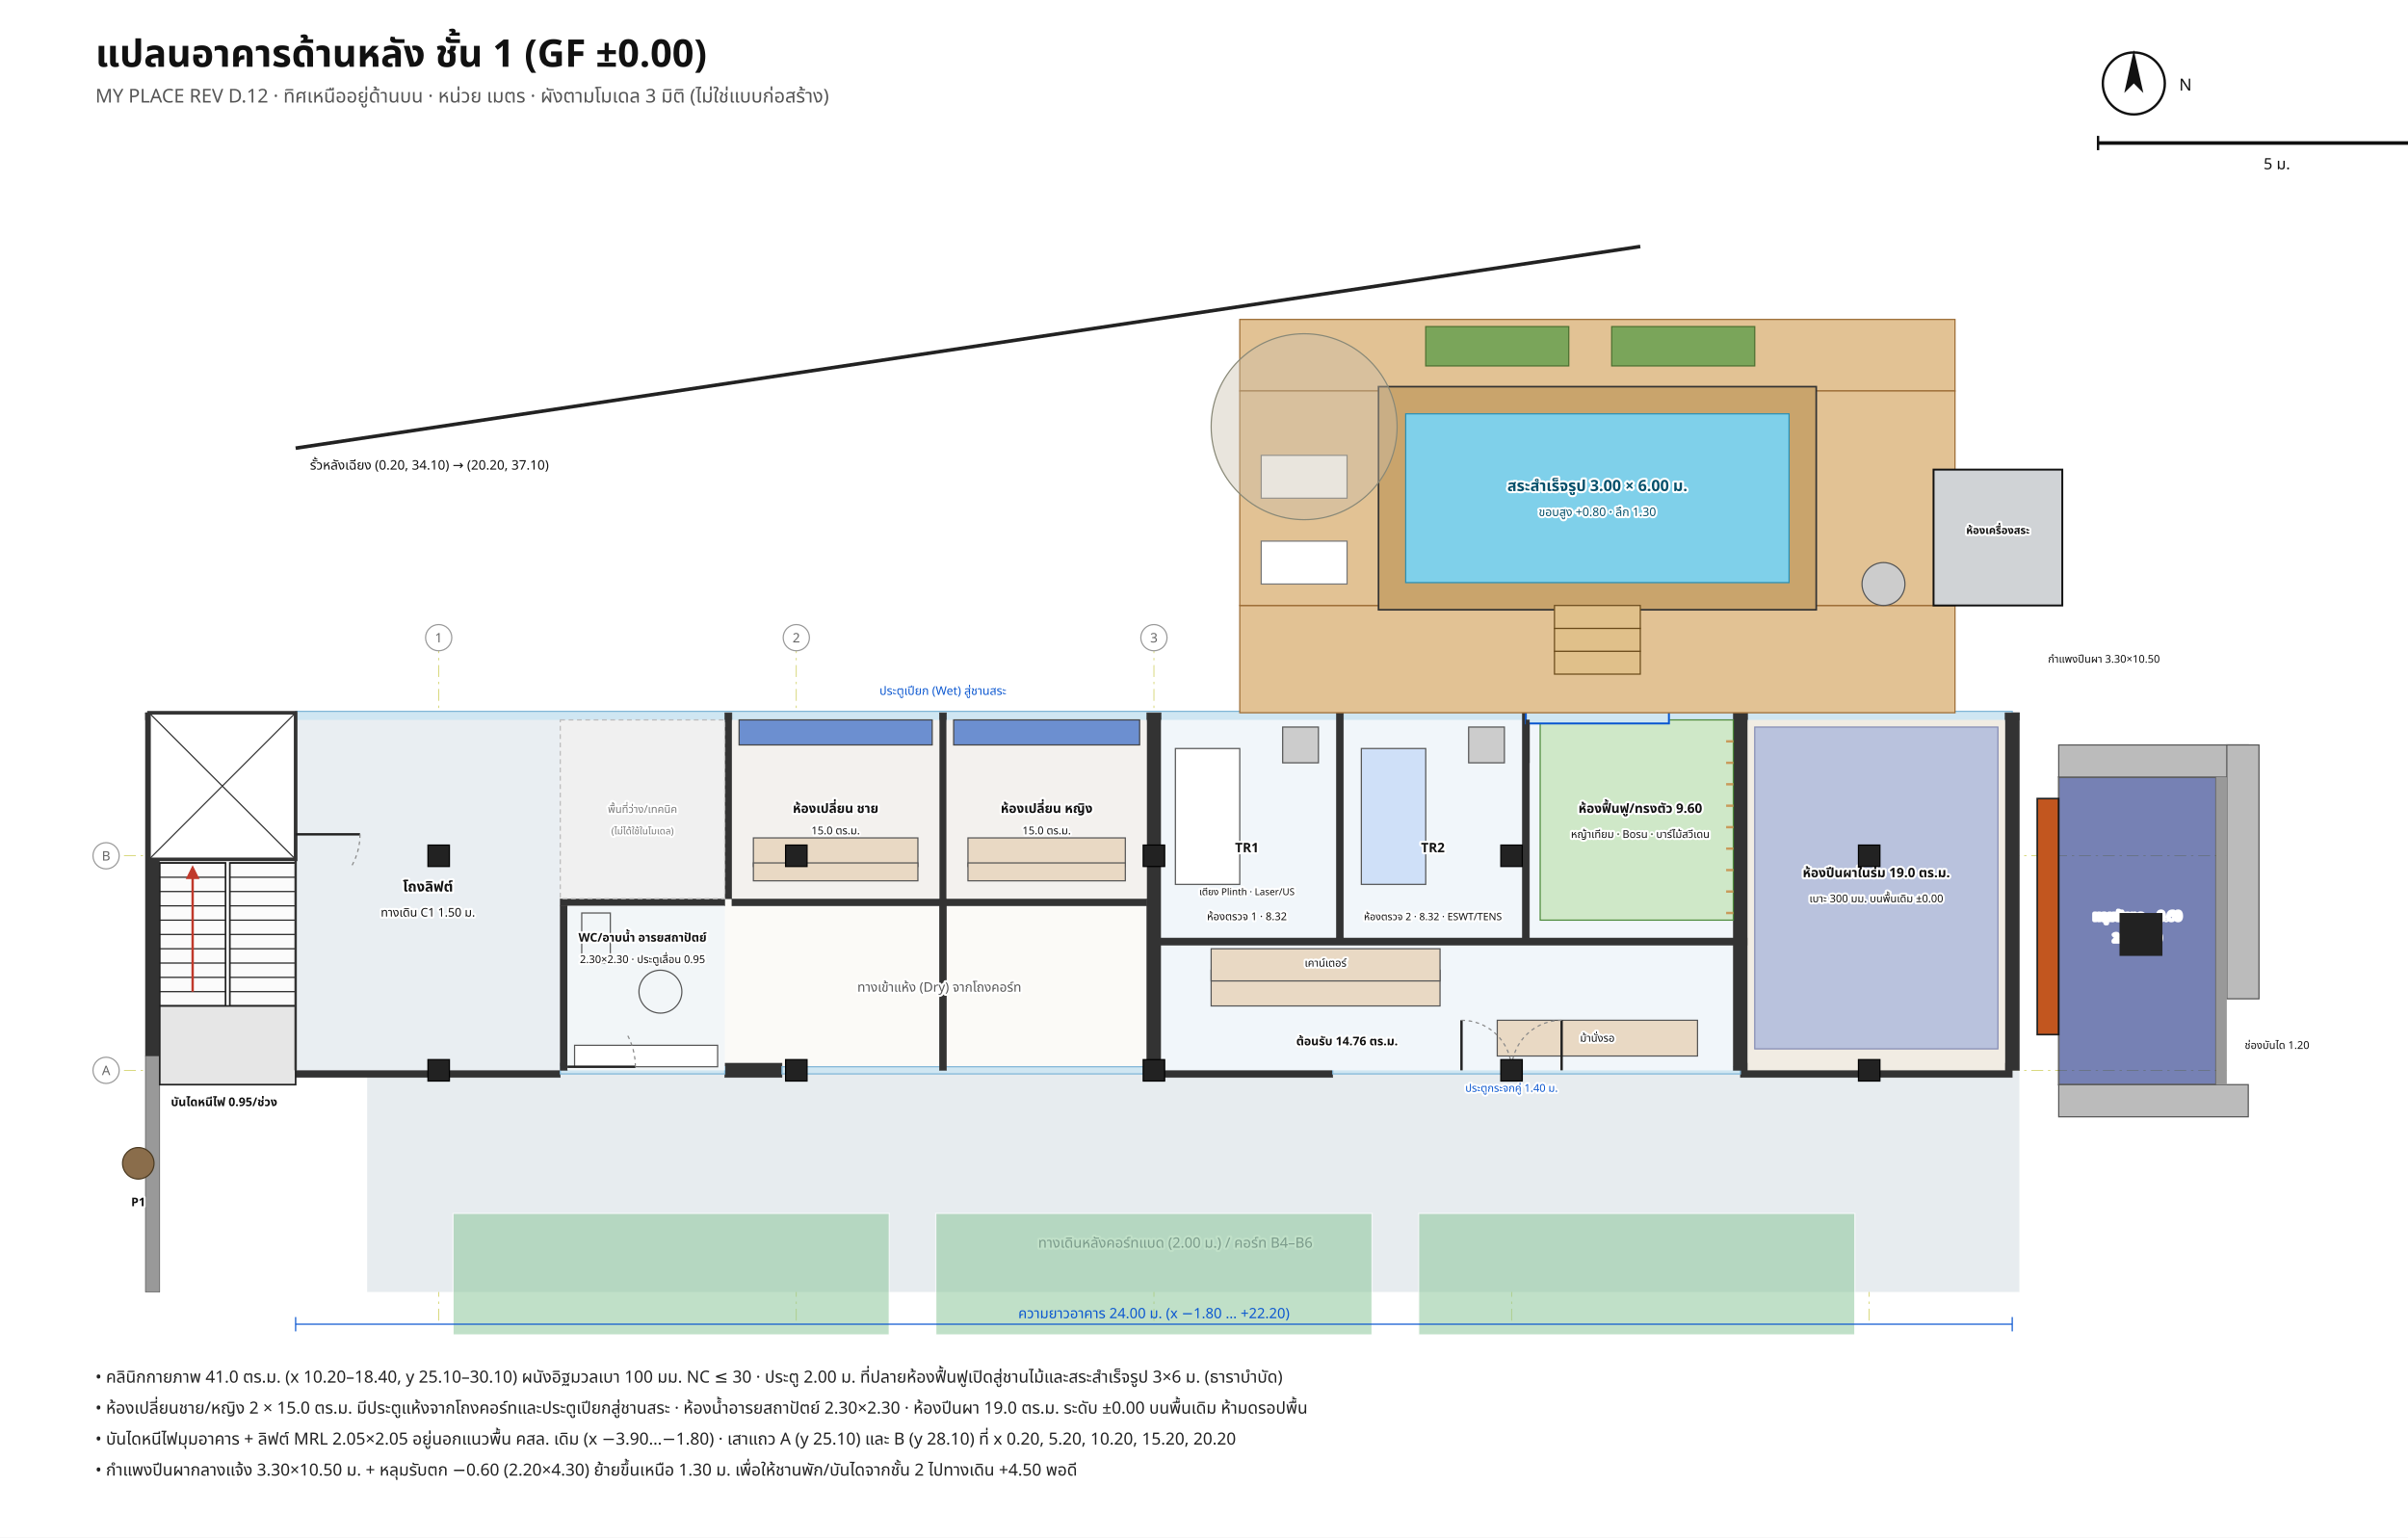
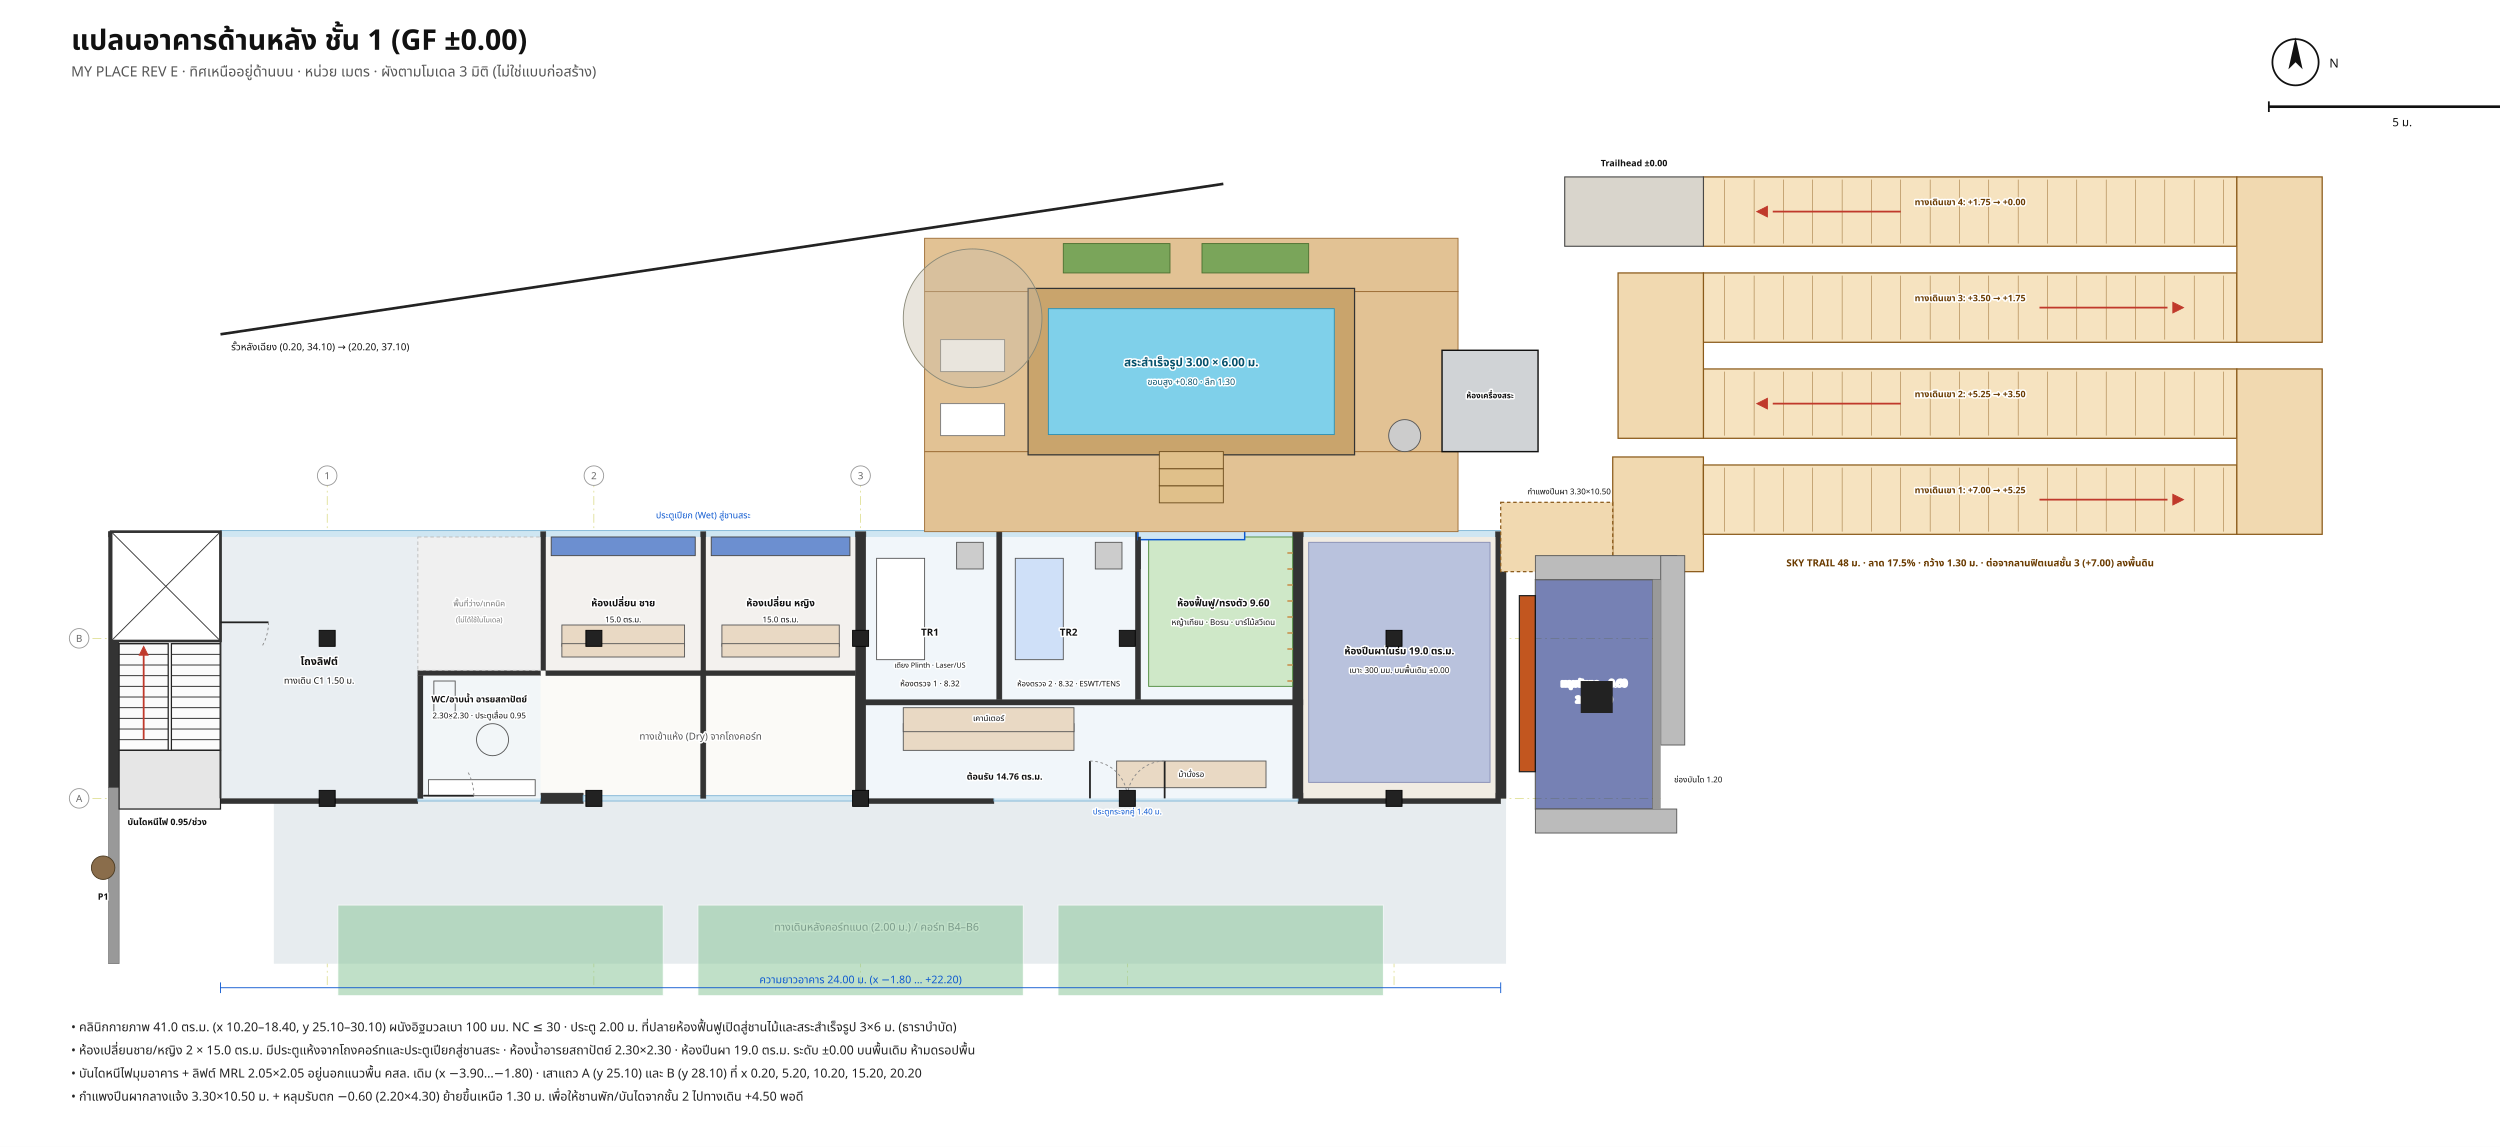
- <svg xmlns="http://www.w3.org/2000/svg" width="2020" height="1290" viewBox="0 0 2020 1290" font-family="Loma, 'Noto Sans Thai', sans-serif">
+ <svg xmlns="http://www.w3.org/2000/svg" width="2812" height="1290" viewBox="0 0 2812 1290" font-family="Loma, 'Noto Sans Thai', sans-serif">
  <rect width="100%" height="100%" fill="#fff" />
  <text x="80" y="56" font-size="32" font-weight="700" fill="#111">แปลนอาคารด้านหลัง ชั้น 1 (GF ±0.00)</text>
-   <text x="80" y="86" font-size="16" fill="#555">MY PLACE REV D.12 · ทิศเหนืออยู่ด้านบน · หน่วย เมตร · ผังตามโมเดล 3 มิติ (ไม่ใช่แบบก่อสร้าง)</text>
-   <g transform="translate(1760,30)">
+   <text x="80" y="86" font-size="16" fill="#555">MY PLACE REV E · ทิศเหนืออยู่ด้านบน · หน่วย เมตร · ผังตามโมเดล 3 มิติ (ไม่ใช่แบบก่อสร้าง)</text>
+   <g transform="translate(2552,30)">
    <circle cx="30" cy="40" r="26" fill="none" stroke="#111" stroke-width="2" />
    <path d="M30,12 L22,48 L30,40 L38,48 Z" fill="#111" />
    <text x="68" y="46" font-size="14" fill="#111">N</text>
  </g>
-   <g transform="translate(1760,120)">
+   <g transform="translate(2552,120)">
    <line x1="0" y1="0" x2="300" y2="0" stroke="#111" stroke-width="3" />
    <line x1="0" y1="-6" x2="0" y2="6" stroke="#111" stroke-width="2" />
    <line x1="300" y1="-6" x2="300" y2="6" stroke="#111" stroke-width="2" />
    <text x="150" y="22" font-size="13" text-anchor="middle" fill="#111">5 ม.</text>
  </g>
  <line x1="368.0" y1="1108.0" x2="368.0" y2="544.0" stroke="#cc5" stroke-width="0.6" stroke-dasharray="10 4 2 4" />
  <circle cx="368.0" cy="535.0" r="11" fill="#fff" stroke="#999" />
  <text x="368.0" y="539.0" font-size="11" text-anchor="middle" fill="#666">1</text>
  <line x1="668.0" y1="1108.0" x2="668.0" y2="544.0" stroke="#cc5" stroke-width="0.6" stroke-dasharray="10 4 2 4" />
  <circle cx="668.0" cy="535.0" r="11" fill="#fff" stroke="#999" />
  <text x="668.0" y="539.0" font-size="11" text-anchor="middle" fill="#666">2</text>
  <line x1="968.0" y1="1108.0" x2="968.0" y2="544.0" stroke="#cc5" stroke-width="0.6" stroke-dasharray="10 4 2 4" />
  <circle cx="968.0" cy="535.0" r="11" fill="#fff" stroke="#999" />
  <text x="968.0" y="539.0" font-size="11" text-anchor="middle" fill="#666">3</text>
  <line x1="1268.0" y1="1108.0" x2="1268.0" y2="544.0" stroke="#cc5" stroke-width="0.6" stroke-dasharray="10 4 2 4" />
  <circle cx="1268.0" cy="535.0" r="11" fill="#fff" stroke="#999" />
  <text x="1268.0" y="539.0" font-size="11" text-anchor="middle" fill="#666">4</text>
  <line x1="1568.0" y1="1108.0" x2="1568.0" y2="544.0" stroke="#cc5" stroke-width="0.6" stroke-dasharray="10 4 2 4" />
  <circle cx="1568.0" cy="535.0" r="11" fill="#fff" stroke="#999" />
  <text x="1568.0" y="539.0" font-size="11" text-anchor="middle" fill="#666">5</text>
  <line x1="104.0" y1="898.0" x2="1868.0" y2="898.0" stroke="#cc5" stroke-width="0.6" stroke-dasharray="10 4 2 4" />
  <circle cx="89.0" cy="898.0" r="11" fill="#fff" stroke="#999" />
  <text x="89.0" y="902.0" font-size="11" text-anchor="middle" fill="#666">A</text>
  <line x1="104.0" y1="718.0" x2="1868.0" y2="718.0" stroke="#cc5" stroke-width="0.6" stroke-dasharray="10 4 2 4" />
  <circle cx="89.0" cy="718.0" r="11" fill="#fff" stroke="#999" />
  <text x="89.0" y="722.0" font-size="11" text-anchor="middle" fill="#666">B</text>
  <rect x="308.0" y="898.0" width="1386.0" height="186.0" fill="#e7ecef" stroke="none" stroke-width="1" />
  <text paint-order="stroke" stroke="#fff" stroke-width="3.5" stroke-linejoin="round" x="986.0" y="1046.8" font-size="12" fill="#667" text-anchor="middle">ทางเดินหลังคอร์ทแบด (2.00 ม.) / คอร์ท B4–B6</text>
  <rect x="380.0" y="1018.0" width="366.0" height="102.0" fill="#8cc79b" stroke="#fff" stroke-width="1" opacity="0.55" />
  <rect x="785.0" y="1018.0" width="366.0" height="102.0" fill="#8cc79b" stroke="#fff" stroke-width="1" opacity="0.55" />
  <rect x="1190.0" y="1018.0" width="366.0" height="102.0" fill="#8cc79b" stroke="#fff" stroke-width="1" opacity="0.55" />
  <rect x="248.0" y="598.0" width="1440.0" height="300.0" fill="#fbfaf7" stroke="none" stroke-width="1" />
  <rect x="248.0" y="598.0" width="1446.0" height="6.0" fill="#bcd" stroke="#333" stroke-width="0.4" />
  <rect x="248.0" y="596.8" width="1440.0" height="8.4" fill="#cfe6f2" stroke="#7fb5d6" stroke-width="1" />
  <rect x="1682.0" y="598.0" width="12.0" height="300.0" fill="#333" stroke="#333" stroke-width="0.4" />
  <rect x="248.0" y="892.0" width="222.0" height="12.0" fill="#333" stroke="#333" stroke-width="0.4" />
  <rect x="608.0" y="892.0" width="48.0" height="12.0" fill="#333" stroke="#333" stroke-width="0.4" />
  <rect x="968.0" y="892.0" width="150.0" height="12.0" fill="#333" stroke="#333" stroke-width="0.4" />
  <rect x="1460.0" y="892.0" width="228.0" height="12.0" fill="#333" stroke="#333" stroke-width="0.4" />
  <rect x="656.0" y="895.0" width="312.0" height="6.0" fill="#cfe6f2" stroke="#7fb5d6" stroke-width="1" />
  <rect x="470.0" y="895.0" width="138.0" height="6.0" fill="#cfe6f2" stroke="#7fb5d6" stroke-width="1" />
  <rect x="1118.0" y="895.0" width="342.0" height="6.0" fill="#cfe6f2" stroke="#7fb5d6" stroke-width="1" />
  <rect x="248.0" y="604.0" width="222.0" height="294.0" fill="#e9eef2" stroke="none" stroke-width="1" />
  <text paint-order="stroke" stroke="#fff" stroke-width="3.5" stroke-linejoin="round" x="359.0" y="748.0" font-size="12" fill="#111" text-anchor="middle" font-weight="700">โถงลิฟต์</text>
  <text paint-order="stroke" stroke="#fff" stroke-width="3.5" stroke-linejoin="round" x="359.0" y="769.0" font-size="10" fill="#111" text-anchor="middle">ทางเดิน C1 1.50 ม.</text>
  <rect x="122.0" y="598.0" width="12.0" height="288.0" fill="#333" stroke="#333" stroke-width="0.4" />
  <rect x="122.0" y="598.0" width="126.0" height="6.0" fill="#333" stroke="#333" stroke-width="0.4" />
  <rect x="122.0" y="886.0" width="12.0" height="198.0" fill="#999" stroke="#333" stroke-width="0.4" />
  <rect x="134.0" y="604.0" width="114.0" height="306.0" fill="#fbfbfb" stroke="none" stroke-width="1" />
  <line x1="134.0" y1="844.0" x2="189.2" y2="844.0" stroke="#222" stroke-width="1" />
  <line x1="134.0" y1="832.0" x2="189.2" y2="832.0" stroke="#222" stroke-width="1" />
  <line x1="134.0" y1="820.0" x2="189.2" y2="820.0" stroke="#222" stroke-width="1" />
  <line x1="134.0" y1="808.0" x2="189.2" y2="808.0" stroke="#222" stroke-width="1" />
  <line x1="134.0" y1="796.0" x2="189.2" y2="796.0" stroke="#222" stroke-width="1" />
  <line x1="134.0" y1="784.0" x2="189.2" y2="784.0" stroke="#222" stroke-width="1" />
  <line x1="134.0" y1="772.0" x2="189.2" y2="772.0" stroke="#222" stroke-width="1" />
  <line x1="134.0" y1="760.0" x2="189.2" y2="760.0" stroke="#222" stroke-width="1" />
  <line x1="134.0" y1="748.0" x2="189.2" y2="748.0" stroke="#222" stroke-width="1" />
  <line x1="134.0" y1="736.0" x2="189.2" y2="736.0" stroke="#222" stroke-width="1" />
  <line x1="134.0" y1="724.0" x2="189.2" y2="724.0" stroke="#222" stroke-width="1" />
  <rect x="134.0" y="724.0" width="55.2" height="120.0" fill="none" stroke="#222" stroke-width="1.4" />
  <line x1="192.8" y1="724.0" x2="248.0" y2="724.0" stroke="#222" stroke-width="1" />
  <line x1="192.8" y1="736.0" x2="248.0" y2="736.0" stroke="#222" stroke-width="1" />
  <line x1="192.8" y1="748.0" x2="248.0" y2="748.0" stroke="#222" stroke-width="1" />
  <line x1="192.8" y1="760.0" x2="248.0" y2="760.0" stroke="#222" stroke-width="1" />
  <line x1="192.8" y1="772.0" x2="248.0" y2="772.0" stroke="#222" stroke-width="1" />
  <line x1="192.8" y1="784.0" x2="248.0" y2="784.0" stroke="#222" stroke-width="1" />
  <line x1="192.8" y1="796.0" x2="248.0" y2="796.0" stroke="#222" stroke-width="1" />
  <line x1="192.8" y1="808.0" x2="248.0" y2="808.0" stroke="#222" stroke-width="1" />
  <line x1="192.8" y1="820.0" x2="248.0" y2="820.0" stroke="#222" stroke-width="1" />
  <line x1="192.8" y1="832.0" x2="248.0" y2="832.0" stroke="#222" stroke-width="1" />
  <line x1="192.8" y1="844.0" x2="248.0" y2="844.0" stroke="#222" stroke-width="1" />
  <rect x="192.8" y="724.0" width="55.2" height="120.0" fill="none" stroke="#222" stroke-width="1.4" />
  <rect x="134.0" y="844.0" width="114.0" height="66.0" fill="#e6e6e6" stroke="#222" stroke-width="1.4" />
  <line x1="161.6" y1="832.0" x2="161.6" y2="736.0" stroke="#c0392b" stroke-width="2" />
  <path d="M161.6,727.0 l-5,10 h10 z" fill="#c0392b" stroke="#c0392b" stroke-width="1" />
  <text paint-order="stroke" stroke="#fff" stroke-width="3.5" stroke-linejoin="round" x="188.0" y="928.0" font-size="10" fill="#111" text-anchor="middle" font-weight="700">บันไดหนีไฟ 0.95/ช่วง</text>
  <rect x="125.0" y="598.0" width="123.0" height="123.0" fill="#fff" stroke="#333" stroke-width="3" />
  <line x1="125.0" y1="721.0" x2="248.0" y2="598.0" stroke="#333" stroke-width="1" />
  <line x1="125.0" y1="598.0" x2="248.0" y2="721.0" stroke="#333" stroke-width="1" />
  <line x1="248.0" y1="898.0" x2="248.0" y2="598.0" stroke="#333" stroke-width="2" />
  <line x1="248.0" y1="700.0" x2="302.0" y2="700.0" stroke="#222" stroke-width="2" />
  <path d="M302.0,700.0 A54.0,54.0 0 0 1 295.4,725.9" fill="none" stroke="#888" stroke-width="1" stroke-dasharray="3 3" />
  <rect x="470.0" y="760.0" width="6.0" height="138.0" fill="#333" stroke="#333" stroke-width="0.4" />
  <rect x="470.0" y="754.0" width="138.0" height="6.0" fill="#333" stroke="#333" stroke-width="0.4" />
  <rect x="476.0" y="760.0" width="132.0" height="138.0" fill="#f2f6f8" stroke="none" stroke-width="1" />
  <circle cx="554.0" cy="832.0" r="18.0" fill="none" stroke="#555" stroke-width="1" />
  <rect x="488.0" y="766.0" width="24.0" height="42.0" fill="none" stroke="#555" stroke-width="1" />
  <rect x="482.0" y="877.0" width="120.0" height="18.0" fill="#fff" stroke="#555" stroke-width="1" />
  <text paint-order="stroke" stroke="#fff" stroke-width="3.5" stroke-linejoin="round" x="539.0" y="790.0" font-size="10" fill="#111" text-anchor="middle" font-weight="700">WC/อาบน้ำ อารยสถาปัตย์</text>
  <text paint-order="stroke" stroke="#fff" stroke-width="3.5" stroke-linejoin="round" x="539.0" y="808.0" font-size="9" fill="#111" text-anchor="middle">2.30×2.30 · ประตูเลื่อน 0.95</text>
  <line x1="476.0" y1="895.0" x2="533.0" y2="895.0" stroke="#222" stroke-width="2" />
  <path d="M533.0,895.0 A57.0,57.0 0 0 0 526.0,867.7" fill="none" stroke="#888" stroke-width="1" stroke-dasharray="3 3" />
  <rect x="608.0" y="598.0" width="6.0" height="156.0" fill="#333" stroke="#333" stroke-width="0.4" />
  <rect x="788.0" y="598.0" width="6.0" height="300.0" fill="#333" stroke="#333" stroke-width="0.4" />
  <rect x="962.0" y="598.0" width="12.0" height="300.0" fill="#333" stroke="#333" stroke-width="0.4" />
  <rect x="614.0" y="754.0" width="348.0" height="6.0" fill="#333" stroke="#333" stroke-width="0.4" />
  <rect x="614.0" y="604.0" width="174.0" height="150.0" fill="#f3f1ee" stroke="none" stroke-width="1" />
  <text paint-order="stroke" stroke="#fff" stroke-width="3.5" stroke-linejoin="round" x="701.0" y="682.0" font-size="11" fill="#111" text-anchor="middle" font-weight="700">ห้องเปลี่ยน ชาย</text>
  <text paint-order="stroke" stroke="#fff" stroke-width="3.5" stroke-linejoin="round" x="701.0" y="700.0" font-size="9" fill="#111" text-anchor="middle">15.0 ตร.ม.</text>
  <rect x="620.0" y="604.0" width="162.0" height="21.0" fill="#6c8fd0" stroke="#444" stroke-width="1" />
  <rect x="632.0" y="703.0" width="138.0" height="24.0" fill="#e9d9c4" stroke="#555" stroke-width="1" />
  <rect x="632.0" y="724.0" width="138.0" height="15.0" fill="#e9d9c4" stroke="#555" stroke-width="1" />
  <rect x="794.0" y="604.0" width="168.0" height="150.0" fill="#f3f1ee" stroke="none" stroke-width="1" />
  <text paint-order="stroke" stroke="#fff" stroke-width="3.5" stroke-linejoin="round" x="878.0" y="682.0" font-size="11" fill="#111" text-anchor="middle" font-weight="700">ห้องเปลี่ยน หญิง</text>
  <text paint-order="stroke" stroke="#fff" stroke-width="3.5" stroke-linejoin="round" x="878.0" y="700.0" font-size="9" fill="#111" text-anchor="middle">15.0 ตร.ม.</text>
  <rect x="800.0" y="604.0" width="156.0" height="21.0" fill="#6c8fd0" stroke="#444" stroke-width="1" />
  <rect x="812.0" y="703.0" width="132.0" height="24.0" fill="#e9d9c4" stroke="#555" stroke-width="1" />
  <rect x="812.0" y="724.0" width="132.0" height="15.0" fill="#e9d9c4" stroke="#555" stroke-width="1" />
  <text paint-order="stroke" stroke="#fff" stroke-width="3.5" stroke-linejoin="round" x="788.0" y="832.0" font-size="11" fill="#555" text-anchor="middle">ทางเข้าแห้ง (Dry) จากโถงคอร์ท</text>
  <text paint-order="stroke" stroke="#fff" stroke-width="3.5" stroke-linejoin="round" x="788.0" y="652.0" font-size="9" fill="#111" text-anchor="middle" />
  <text paint-order="stroke" stroke="#fff" stroke-width="3.5" stroke-linejoin="round" x="791.0" y="583.0" font-size="10" fill="#0b57d0" text-anchor="middle">ประตูเปียก (Wet) สู่ชานสระ</text>
  <rect x="974.0" y="604.0" width="480.0" height="294.0" fill="#f1f6fa" stroke="none" stroke-width="1" />
  <rect x="968.0" y="787.0" width="498.0" height="6.0" fill="#333" stroke="#333" stroke-width="0.4" />
  <rect x="1121.0" y="598.0" width="6.0" height="189.0" fill="#333" stroke="#333" stroke-width="0.4" />
  <rect x="1277.0" y="598.0" width="6.0" height="189.0" fill="#333" stroke="#333" stroke-width="0.4" />
  <rect x="1454.0" y="598.0" width="12.0" height="300.0" fill="#333" stroke="#333" stroke-width="0.4" />
  <text paint-order="stroke" stroke="#fff" stroke-width="3.5" stroke-linejoin="round" x="1130.0" y="877.0" font-size="10" fill="#111" text-anchor="middle" font-weight="700">ต้อนรับ 14.76 ตร.ม.</text>
  <rect x="1016.0" y="814.0" width="192.0" height="30.0" fill="#e9d9c4" stroke="#555" stroke-width="1" />
  <rect x="1016.0" y="796.0" width="192.0" height="27.0" fill="#e9d9c4" stroke="#555" stroke-width="1" />
  <text paint-order="stroke" stroke="#fff" stroke-width="3.5" stroke-linejoin="round" x="1112.0" y="811.0" font-size="9" fill="#111" text-anchor="middle">เคาน์เตอร์</text>
  <rect x="1256.0" y="856.0" width="168.0" height="30.0" fill="#e9d9c4" stroke="#555" stroke-width="1" />
  <text paint-order="stroke" stroke="#fff" stroke-width="3.5" stroke-linejoin="round" x="1340.0" y="874.0" font-size="9" fill="#111" text-anchor="middle">ม้านั่งรอ</text>
  <line x1="1226.0" y1="898.0" x2="1226.0" y2="856.0" stroke="#222" stroke-width="2" />
  <path d="M1226.0,856.0 A42.0,42.0 0 0 1 1267.5,891.4" fill="none" stroke="#888" stroke-width="1" stroke-dasharray="3 3" />
  <line x1="1310.0" y1="898.0" x2="1310.0" y2="856.0" stroke="#222" stroke-width="2" />
  <path d="M1310.0,856.0 A42.0,42.0 0 0 0 1268.5,891.4" fill="none" stroke="#888" stroke-width="1" stroke-dasharray="3 3" />
  <text paint-order="stroke" stroke="#fff" stroke-width="3.5" stroke-linejoin="round" x="1268.0" y="916.0" font-size="9" fill="#0b57d0" text-anchor="middle">ประตูกระจกคู่ 1.40 ม.</text>
  <rect x="986.0" y="628.0" width="54.0" height="114.0" fill="#fff" stroke="#555" stroke-width="1" />
  <rect x="1076.0" y="610.0" width="30.0" height="30.0" fill="#ccc" stroke="#555" stroke-width="1" />
  <text paint-order="stroke" stroke="#fff" stroke-width="3.5" stroke-linejoin="round" x="1046.0" y="715.0" font-size="11" fill="#111" text-anchor="middle" font-weight="700">TR1</text>
  <text paint-order="stroke" stroke="#fff" stroke-width="3.5" stroke-linejoin="round" x="1046.0" y="751.0" font-size="8" fill="#111" text-anchor="middle">เตียง Plinth · Laser/US</text>
  <text paint-order="stroke" stroke="#fff" stroke-width="3.5" stroke-linejoin="round" x="1046.0" y="587.2" font-size="9" fill="#111" text-anchor="middle" />
  <rect x="1142.0" y="628.0" width="54.0" height="114.0" fill="#cfe0f8" stroke="#555" stroke-width="1" />
  <rect x="1232.0" y="610.0" width="30.0" height="30.0" fill="#ccc" stroke="#555" stroke-width="1" />
  <text paint-order="stroke" stroke="#fff" stroke-width="3.5" stroke-linejoin="round" x="1202.0" y="715.0" font-size="11" fill="#111" text-anchor="middle" font-weight="700">TR2</text>
  <text paint-order="stroke" stroke="#fff" stroke-width="3.5" stroke-linejoin="round" x="1046.0" y="772.0" font-size="9" fill="#111" text-anchor="middle">ห้องตรวจ 1 · 8.32</text>
  <text paint-order="stroke" stroke="#fff" stroke-width="3.5" stroke-linejoin="round" x="1202.0" y="772.0" font-size="8.5" fill="#111" text-anchor="middle">ห้องตรวจ 2 · 8.32 · ESWT/TENS</text>
  <rect x="1292.0" y="604.0" width="162.0" height="168.0" fill="#cfe8c8" stroke="#4c8a3a" stroke-width="1" />
  <line x1="1448.0" y1="766.0" x2="1454.0" y2="766.0" stroke="#c99a5b" stroke-width="2" />
  <line x1="1448.0" y1="748.0" x2="1454.0" y2="748.0" stroke="#c99a5b" stroke-width="2" />
  <line x1="1448.0" y1="730.0" x2="1454.0" y2="730.0" stroke="#c99a5b" stroke-width="2" />
  <line x1="1448.0" y1="712.0" x2="1454.0" y2="712.0" stroke="#c99a5b" stroke-width="2" />
  <line x1="1448.0" y1="694.0" x2="1454.0" y2="694.0" stroke="#c99a5b" stroke-width="2" />
  <line x1="1448.0" y1="676.0" x2="1454.0" y2="676.0" stroke="#c99a5b" stroke-width="2" />
  <line x1="1448.0" y1="658.0" x2="1454.0" y2="658.0" stroke="#c99a5b" stroke-width="2" />
  <line x1="1448.0" y1="640.0" x2="1454.0" y2="640.0" stroke="#c99a5b" stroke-width="2" />
  <line x1="1448.0" y1="622.0" x2="1454.0" y2="622.0" stroke="#c99a5b" stroke-width="2" />
  <text paint-order="stroke" stroke="#fff" stroke-width="3.5" stroke-linejoin="round" x="1376.0" y="682.0" font-size="11" fill="#111" text-anchor="middle" font-weight="700">ห้องฟื้นฟู/ทรงตัว 9.60</text>
  <text paint-order="stroke" stroke="#fff" stroke-width="3.5" stroke-linejoin="round" x="1376.0" y="703.0" font-size="9" fill="#111" text-anchor="middle">หญ้าเทียม · Bosu · บาร์ไม้สวีเดน</text>
  <rect x="1280.0" y="589.0" width="120.0" height="18.0" fill="#cfe6f2" stroke="#7fb5d6" stroke-width="1" />
  <rect x="1280.0" y="589.0" width="120.0" height="18.0" fill="none" stroke="#0b57d0" stroke-width="1.6" />
  <text paint-order="stroke" stroke="#fff" stroke-width="3.5" stroke-linejoin="round" x="1340.0" y="626.8" font-size="9" fill="#111" text-anchor="middle" />
  <rect x="1280.0" y="604.0" width="3.0" height="36.0" fill="#333" stroke="#333" stroke-width="0.4" />
  <text paint-order="stroke" stroke="#fff" stroke-width="3.5" stroke-linejoin="round" x="1340.0" y="577.0" font-size="10" fill="#0b57d0" text-anchor="middle" font-weight="700">ประตูกระจกเลื่อน 2.00 ม. → สระ</text>
  <rect x="1466.0" y="604.0" width="216.0" height="294.0" fill="#f1ece3" stroke="none" stroke-width="1" />
  <rect x="1472.0" y="610.0" width="204.0" height="270.0" fill="#8aa0d8" stroke="#2c3e8c" stroke-width="1" opacity="0.55" />
  <text paint-order="stroke" stroke="#fff" stroke-width="3.5" stroke-linejoin="round" x="1574.0" y="736.0" font-size="11" fill="#111" text-anchor="middle" font-weight="700">ห้องปีนผาในร่ม 19.0 ตร.ม.</text>
  <text paint-order="stroke" stroke="#fff" stroke-width="3.5" stroke-linejoin="round" x="1574.0" y="757.0" font-size="9" fill="#111" text-anchor="middle">เบาะ 300 มม. บนพื้นเดิม ±0.00</text>
  <rect x="359.0" y="889.0" width="18.0" height="18.0" fill="#222" stroke="#000" stroke-width="1" />
  <rect x="659.0" y="889.0" width="18.0" height="18.0" fill="#222" stroke="#000" stroke-width="1" />
  <rect x="959.0" y="889.0" width="18.0" height="18.0" fill="#222" stroke="#000" stroke-width="1" />
  <rect x="1259.0" y="889.0" width="18.0" height="18.0" fill="#222" stroke="#000" stroke-width="1" />
  <rect x="1559.0" y="889.0" width="18.0" height="18.0" fill="#222" stroke="#000" stroke-width="1" />
  <rect x="359.0" y="709.0" width="18.0" height="18.0" fill="#222" stroke="#000" stroke-width="1" />
  <rect x="659.0" y="709.0" width="18.0" height="18.0" fill="#222" stroke="#000" stroke-width="1" />
  <rect x="959.0" y="709.0" width="18.0" height="18.0" fill="#222" stroke="#000" stroke-width="1" />
  <rect x="1259.0" y="709.0" width="18.0" height="18.0" fill="#222" stroke="#000" stroke-width="1" />
  <rect x="1559.0" y="709.0" width="18.0" height="18.0" fill="#222" stroke="#000" stroke-width="1" />
  <rect x="1040.0" y="508.0" width="600.0" height="90.0" fill="#e2c294" stroke="#9b6b33" stroke-width="1" />
  <rect x="1040.0" y="268.0" width="600.0" height="60.0" fill="#e2c294" stroke="#9b6b33" stroke-width="1" />
  <rect x="1040.0" y="328.0" width="120.0" height="180.0" fill="#e2c294" stroke="#9b6b33" stroke-width="1" />
  <rect x="1520.0" y="328.0" width="120.0" height="180.0" fill="#e2c294" stroke="#9b6b33" stroke-width="1" />
  <rect x="1156.4" y="324.4" width="367.2" height="187.2" fill="#c9a46c" stroke="#333" stroke-width="1.4" />
  <rect x="1179.2" y="347.2" width="321.6" height="141.6" fill="#7fd0ea" stroke="#2a8fb3" stroke-width="1" />
  <rect x="1304.0" y="546.4" width="72.0" height="19.2" fill="#e0c08a" stroke="#6a4a1a" stroke-width="1" />
  <rect x="1304.0" y="527.2" width="72.0" height="19.2" fill="#e0c08a" stroke="#6a4a1a" stroke-width="1" />
  <rect x="1304.0" y="508.0" width="72.0" height="19.2" fill="#e0c08a" stroke="#6a4a1a" stroke-width="1" />
  <text paint-order="stroke" stroke="#fff" stroke-width="3.5" stroke-linejoin="round" x="1340.0" y="412.0" font-size="13" fill="#04506b" text-anchor="middle" font-weight="700">สระสำเร็จรูป 3.00 × 6.00 ม.</text>
  <text paint-order="stroke" stroke="#fff" stroke-width="3.5" stroke-linejoin="round" x="1340.0" y="433.0" font-size="10" fill="#04506b" text-anchor="middle">ขอบสูง +0.80 · ลึก 1.30</text>
  <rect x="1622.0" y="394.0" width="108.0" height="114.0" fill="#d0d3d6" stroke="#111" stroke-width="1.6" />
  <text paint-order="stroke" stroke="#fff" stroke-width="3.5" stroke-linejoin="round" x="1676.0" y="448.0" font-size="9" fill="#111" text-anchor="middle" font-weight="700">ห้องเครื่องสระ</text>
  <circle cx="1580.0" cy="490.0" r="18.0" fill="#ccc" stroke="#555" stroke-width="1" />
  <rect x="1196.0" y="274.0" width="120.0" height="33.0" fill="#7aa55a" stroke="#4a6f2f" stroke-width="1" />
  <rect x="1352.0" y="274.0" width="120.0" height="33.0" fill="#7aa55a" stroke="#4a6f2f" stroke-width="1" />
  <rect x="1058.0" y="454.0" width="72.0" height="36.0" fill="#fff" stroke="#777" stroke-width="1" />
  <rect x="1058.0" y="382.0" width="72.0" height="36.0" fill="#fff" stroke="#777" stroke-width="1" />
  <circle cx="1094.0" cy="358.0" r="78.0" fill="rgba(200,190,170,0.4)" stroke="#887" stroke-width="1" />
  <line x1="248.0" y1="376.0" x2="1376.0" y2="206.8" stroke="#222" stroke-width="3" />
  <text paint-order="stroke" stroke="#fff" stroke-width="3.5" stroke-linejoin="round" x="260.0" y="394.0" font-size="11" fill="#111" text-anchor="start">รั้วหลังเฉียง (0.20, 34.10) → (20.20, 37.10)</text>
+   <rect x="1814.0" y="514.0" width="102.0" height="129.0" fill="#f1d9b0" stroke="#8a5a1a" stroke-width="1.4" />
+   <rect x="1688.0" y="565.0" width="126.0" height="78.0" fill="#f1d9b0" stroke="#8a5a1a" stroke-width="1.4" stroke-dasharray="4 3" />
+   <rect x="1916.0" y="523.0" width="600.0" height="78.0" fill="#f6e3c0" stroke="#8a5a1a" stroke-width="1.4" />
+   <line x1="1940.0" y1="598.0" x2="1940.0" y2="526.0" stroke="#8a5a1a" stroke-width="0.5" />
+   <line x1="1973.0" y1="598.0" x2="1973.0" y2="526.0" stroke="#8a5a1a" stroke-width="0.5" />
+   <line x1="2006.0" y1="598.0" x2="2006.0" y2="526.0" stroke="#8a5a1a" stroke-width="0.5" />
+   <line x1="2039.0" y1="598.0" x2="2039.0" y2="526.0" stroke="#8a5a1a" stroke-width="0.5" />
+   <line x1="2072.0" y1="598.0" x2="2072.0" y2="526.0" stroke="#8a5a1a" stroke-width="0.5" />
+   <line x1="2105.0" y1="598.0" x2="2105.0" y2="526.0" stroke="#8a5a1a" stroke-width="0.5" />
+   <line x1="2138.0" y1="598.0" x2="2138.0" y2="526.0" stroke="#8a5a1a" stroke-width="0.5" />
+   <line x1="2171.0" y1="598.0" x2="2171.0" y2="526.0" stroke="#8a5a1a" stroke-width="0.5" />
+   <line x1="2204.0" y1="598.0" x2="2204.0" y2="526.0" stroke="#8a5a1a" stroke-width="0.5" />
+   <line x1="2237.0" y1="598.0" x2="2237.0" y2="526.0" stroke="#8a5a1a" stroke-width="0.5" />
+   <line x1="2270.0" y1="598.0" x2="2270.0" y2="526.0" stroke="#8a5a1a" stroke-width="0.5" />
+   <line x1="2303.0" y1="598.0" x2="2303.0" y2="526.0" stroke="#8a5a1a" stroke-width="0.5" />
+   <line x1="2336.0" y1="598.0" x2="2336.0" y2="526.0" stroke="#8a5a1a" stroke-width="0.5" />
+   <line x1="2369.0" y1="598.0" x2="2369.0" y2="526.0" stroke="#8a5a1a" stroke-width="0.5" />
+   <line x1="2402.0" y1="598.0" x2="2402.0" y2="526.0" stroke="#8a5a1a" stroke-width="0.5" />
+   <line x1="2435.0" y1="598.0" x2="2435.0" y2="526.0" stroke="#8a5a1a" stroke-width="0.5" />
+   <line x1="2468.0" y1="598.0" x2="2468.0" y2="526.0" stroke="#8a5a1a" stroke-width="0.5" />
+   <line x1="2501.0" y1="598.0" x2="2501.0" y2="526.0" stroke="#8a5a1a" stroke-width="0.5" />
+   <line x1="2294.0" y1="562.0" x2="2438.0" y2="562.0" stroke="#c0392b" stroke-width="2" />
+   <path d="M2456.0,562.0 l-12,-6 v12 z" fill="#c0392b" stroke="#c0392b" stroke-width="1" />
+   <text paint-order="stroke" stroke="#fff" stroke-width="3.5" stroke-linejoin="round" x="2216.0" y="554.8" font-size="10" fill="#6a3b00" text-anchor="middle" font-weight="700">ทางเดินเขา 1: +7.00 → +5.25</text>
+   <rect x="1916.0" y="415.0" width="600.0" height="78.0" fill="#f6e3c0" stroke="#8a5a1a" stroke-width="1.4" />
+   <line x1="1940.0" y1="490.0" x2="1940.0" y2="418.0" stroke="#8a5a1a" stroke-width="0.5" />
+   <line x1="1973.0" y1="490.0" x2="1973.0" y2="418.0" stroke="#8a5a1a" stroke-width="0.5" />
+   <line x1="2006.0" y1="490.0" x2="2006.0" y2="418.0" stroke="#8a5a1a" stroke-width="0.5" />
+   <line x1="2039.0" y1="490.0" x2="2039.0" y2="418.0" stroke="#8a5a1a" stroke-width="0.5" />
+   <line x1="2072.0" y1="490.0" x2="2072.0" y2="418.0" stroke="#8a5a1a" stroke-width="0.5" />
+   <line x1="2105.0" y1="490.0" x2="2105.0" y2="418.0" stroke="#8a5a1a" stroke-width="0.5" />
+   <line x1="2138.0" y1="490.0" x2="2138.0" y2="418.0" stroke="#8a5a1a" stroke-width="0.5" />
+   <line x1="2171.0" y1="490.0" x2="2171.0" y2="418.0" stroke="#8a5a1a" stroke-width="0.5" />
+   <line x1="2204.0" y1="490.0" x2="2204.0" y2="418.0" stroke="#8a5a1a" stroke-width="0.5" />
+   <line x1="2237.0" y1="490.0" x2="2237.0" y2="418.0" stroke="#8a5a1a" stroke-width="0.5" />
+   <line x1="2270.0" y1="490.0" x2="2270.0" y2="418.0" stroke="#8a5a1a" stroke-width="0.5" />
+   <line x1="2303.0" y1="490.0" x2="2303.0" y2="418.0" stroke="#8a5a1a" stroke-width="0.5" />
+   <line x1="2336.0" y1="490.0" x2="2336.0" y2="418.0" stroke="#8a5a1a" stroke-width="0.5" />
+   <line x1="2369.0" y1="490.0" x2="2369.0" y2="418.0" stroke="#8a5a1a" stroke-width="0.5" />
+   <line x1="2402.0" y1="490.0" x2="2402.0" y2="418.0" stroke="#8a5a1a" stroke-width="0.5" />
+   <line x1="2435.0" y1="490.0" x2="2435.0" y2="418.0" stroke="#8a5a1a" stroke-width="0.5" />
+   <line x1="2468.0" y1="490.0" x2="2468.0" y2="418.0" stroke="#8a5a1a" stroke-width="0.5" />
+   <line x1="2501.0" y1="490.0" x2="2501.0" y2="418.0" stroke="#8a5a1a" stroke-width="0.5" />
+   <line x1="2138.0" y1="454.0" x2="1994.0" y2="454.0" stroke="#c0392b" stroke-width="2" />
+   <path d="M1976.0,454.0 l12,-6 v12 z" fill="#c0392b" stroke="#c0392b" stroke-width="1" />
+   <text paint-order="stroke" stroke="#fff" stroke-width="3.5" stroke-linejoin="round" x="2216.0" y="446.8" font-size="10" fill="#6a3b00" text-anchor="middle" font-weight="700">ทางเดินเขา 2: +5.25 → +3.50</text>
+   <rect x="1916.0" y="307.0" width="600.0" height="78.0" fill="#f6e3c0" stroke="#8a5a1a" stroke-width="1.4" />
+   <line x1="1940.0" y1="382.0" x2="1940.0" y2="310.0" stroke="#8a5a1a" stroke-width="0.5" />
+   <line x1="1973.0" y1="382.0" x2="1973.0" y2="310.0" stroke="#8a5a1a" stroke-width="0.5" />
+   <line x1="2006.0" y1="382.0" x2="2006.0" y2="310.0" stroke="#8a5a1a" stroke-width="0.5" />
+   <line x1="2039.0" y1="382.0" x2="2039.0" y2="310.0" stroke="#8a5a1a" stroke-width="0.5" />
+   <line x1="2072.0" y1="382.0" x2="2072.0" y2="310.0" stroke="#8a5a1a" stroke-width="0.5" />
+   <line x1="2105.0" y1="382.0" x2="2105.0" y2="310.0" stroke="#8a5a1a" stroke-width="0.5" />
+   <line x1="2138.0" y1="382.0" x2="2138.0" y2="310.0" stroke="#8a5a1a" stroke-width="0.5" />
+   <line x1="2171.0" y1="382.0" x2="2171.0" y2="310.0" stroke="#8a5a1a" stroke-width="0.5" />
+   <line x1="2204.0" y1="382.0" x2="2204.0" y2="310.0" stroke="#8a5a1a" stroke-width="0.5" />
+   <line x1="2237.0" y1="382.0" x2="2237.0" y2="310.0" stroke="#8a5a1a" stroke-width="0.5" />
+   <line x1="2270.0" y1="382.0" x2="2270.0" y2="310.0" stroke="#8a5a1a" stroke-width="0.5" />
+   <line x1="2303.0" y1="382.0" x2="2303.0" y2="310.0" stroke="#8a5a1a" stroke-width="0.5" />
+   <line x1="2336.0" y1="382.0" x2="2336.0" y2="310.0" stroke="#8a5a1a" stroke-width="0.5" />
+   <line x1="2369.0" y1="382.0" x2="2369.0" y2="310.0" stroke="#8a5a1a" stroke-width="0.5" />
+   <line x1="2402.0" y1="382.0" x2="2402.0" y2="310.0" stroke="#8a5a1a" stroke-width="0.5" />
+   <line x1="2435.0" y1="382.0" x2="2435.0" y2="310.0" stroke="#8a5a1a" stroke-width="0.5" />
+   <line x1="2468.0" y1="382.0" x2="2468.0" y2="310.0" stroke="#8a5a1a" stroke-width="0.5" />
+   <line x1="2501.0" y1="382.0" x2="2501.0" y2="310.0" stroke="#8a5a1a" stroke-width="0.5" />
+   <line x1="2294.0" y1="346.0" x2="2438.0" y2="346.0" stroke="#c0392b" stroke-width="2" />
+   <path d="M2456.0,346.0 l-12,-6 v12 z" fill="#c0392b" stroke="#c0392b" stroke-width="1" />
+   <text paint-order="stroke" stroke="#fff" stroke-width="3.5" stroke-linejoin="round" x="2216.0" y="338.8" font-size="10" fill="#6a3b00" text-anchor="middle" font-weight="700">ทางเดินเขา 3: +3.50 → +1.75</text>
+   <rect x="1916.0" y="199.0" width="600.0" height="78.0" fill="#f6e3c0" stroke="#8a5a1a" stroke-width="1.4" />
+   <line x1="1940.0" y1="274.0" x2="1940.0" y2="202.0" stroke="#8a5a1a" stroke-width="0.5" />
+   <line x1="1973.0" y1="274.0" x2="1973.0" y2="202.0" stroke="#8a5a1a" stroke-width="0.5" />
+   <line x1="2006.0" y1="274.0" x2="2006.0" y2="202.0" stroke="#8a5a1a" stroke-width="0.5" />
+   <line x1="2039.0" y1="274.0" x2="2039.0" y2="202.0" stroke="#8a5a1a" stroke-width="0.5" />
+   <line x1="2072.0" y1="274.0" x2="2072.0" y2="202.0" stroke="#8a5a1a" stroke-width="0.5" />
+   <line x1="2105.0" y1="274.0" x2="2105.0" y2="202.0" stroke="#8a5a1a" stroke-width="0.5" />
+   <line x1="2138.0" y1="274.0" x2="2138.0" y2="202.0" stroke="#8a5a1a" stroke-width="0.5" />
+   <line x1="2171.0" y1="274.0" x2="2171.0" y2="202.0" stroke="#8a5a1a" stroke-width="0.5" />
+   <line x1="2204.0" y1="274.0" x2="2204.0" y2="202.0" stroke="#8a5a1a" stroke-width="0.5" />
+   <line x1="2237.0" y1="274.0" x2="2237.0" y2="202.0" stroke="#8a5a1a" stroke-width="0.5" />
+   <line x1="2270.0" y1="274.0" x2="2270.0" y2="202.0" stroke="#8a5a1a" stroke-width="0.5" />
+   <line x1="2303.0" y1="274.0" x2="2303.0" y2="202.0" stroke="#8a5a1a" stroke-width="0.5" />
+   <line x1="2336.0" y1="274.0" x2="2336.0" y2="202.0" stroke="#8a5a1a" stroke-width="0.5" />
+   <line x1="2369.0" y1="274.0" x2="2369.0" y2="202.0" stroke="#8a5a1a" stroke-width="0.5" />
+   <line x1="2402.0" y1="274.0" x2="2402.0" y2="202.0" stroke="#8a5a1a" stroke-width="0.5" />
+   <line x1="2435.0" y1="274.0" x2="2435.0" y2="202.0" stroke="#8a5a1a" stroke-width="0.5" />
+   <line x1="2468.0" y1="274.0" x2="2468.0" y2="202.0" stroke="#8a5a1a" stroke-width="0.5" />
+   <line x1="2501.0" y1="274.0" x2="2501.0" y2="202.0" stroke="#8a5a1a" stroke-width="0.5" />
+   <line x1="2138.0" y1="238.0" x2="1994.0" y2="238.0" stroke="#c0392b" stroke-width="2" />
+   <path d="M1976.0,238.0 l12,-6 v12 z" fill="#c0392b" stroke="#c0392b" stroke-width="1" />
+   <text paint-order="stroke" stroke="#fff" stroke-width="3.5" stroke-linejoin="round" x="2216.0" y="230.8" font-size="10" fill="#6a3b00" text-anchor="middle" font-weight="700">ทางเดินเขา 4: +1.75 → +0.00</text>
+   <rect x="2516.0" y="415.0" width="96.0" height="186.0" fill="#f1d9b0" stroke="#8a5a1a" stroke-width="1.4" />
+   <rect x="1820.0" y="307.0" width="96.0" height="186.0" fill="#f1d9b0" stroke="#8a5a1a" stroke-width="1.4" />
+   <rect x="2516.0" y="199.0" width="96.0" height="186.0" fill="#f1d9b0" stroke="#8a5a1a" stroke-width="1.4" />
+   <rect x="1760.0" y="199.0" width="156.0" height="78.0" fill="#d9d5cc" stroke="#444" stroke-width="1.2" />
+   <text paint-order="stroke" stroke="#fff" stroke-width="3.5" stroke-linejoin="round" x="1838.0" y="187.0" font-size="10" fill="#111" text-anchor="middle" font-weight="700">Trailhead ±0.00</text>
+   <text paint-order="stroke" stroke="#fff" stroke-width="3.5" stroke-linejoin="round" x="2216.0" y="637.0" font-size="11" fill="#6a3b00" text-anchor="middle" font-weight="700">SKY TRAIL 48 ม. · ลาด 17.5% · กว้าง 1.30 ม. · ต่อจากลานฟิตเนสชั้น 3 (+7.00) ลงพื้นดิน</text>
  <rect x="1709.0" y="670.0" width="18.0" height="198.0" fill="#c2561f" stroke="#222" stroke-width="1.4" />
  <text paint-order="stroke" stroke="#fff" stroke-width="3.5" stroke-linejoin="round" x="1718.0" y="556.0" font-size="9" fill="#111" text-anchor="start">กำแพงปีนผา 3.30×10.50</text>
  <rect x="1727.0" y="652.0" width="132.0" height="258.0" fill="#2c3e8c" stroke="#111" stroke-width="1.4" opacity="0.65" />
  <rect x="1727.0" y="910.0" width="159.0" height="27.0" fill="#bbb" stroke="#555" stroke-width="1" />
  <rect x="1727.0" y="625.0" width="159.0" height="27.0" fill="#bbb" stroke="#555" stroke-width="1" />
  <rect x="1868.0" y="625.0" width="27.0" height="213.0" fill="#bbb" stroke="#555" stroke-width="1" />
  <rect x="1859.0" y="652.0" width="9.0" height="258.0" fill="#999" stroke="none" stroke-width="1" />
  <text paint-order="stroke" stroke="#fff" stroke-width="3.5" stroke-linejoin="round" x="1793.0" y="772.0" font-size="10" fill="#fff" text-anchor="middle" font-weight="700">หลุมรับตก −0.60</text>
  <text paint-order="stroke" stroke="#fff" stroke-width="3.5" stroke-linejoin="round" x="1793.0" y="790.0" font-size="9" fill="#fff" text-anchor="middle">2.20×4.30</text>
  <rect x="1778.0" y="766.0" width="36.0" height="36.0" fill="#222" stroke="none" stroke-width="1" />
  <text paint-order="stroke" stroke="#fff" stroke-width="3.5" stroke-linejoin="round" x="1883.0" y="880.0" font-size="9" fill="#111" text-anchor="start">ช่องบันได 1.20</text>
  <circle cx="116.0" cy="976.0" r="13.2" fill="#8a6d4b" stroke="#4a3920" stroke-width="1" />
  <text paint-order="stroke" stroke="#fff" stroke-width="3.5" stroke-linejoin="round" x="116.0" y="1012.0" font-size="10" fill="#111" text-anchor="middle" font-weight="700">P1</text>
  <g stroke="#0b57d0" fill="#0b57d0">
    <line x1="248.0" y1="1111.0" x2="1688.0" y2="1111.0" />
    <line x1="248.0" y1="1105.0" x2="248.0" y2="1117.0" />
    <line x1="1688.0" y1="1105.0" x2="1688.0" y2="1117.0" />
    <text x="968.0" y="1106.0" font-size="12" text-anchor="middle" stroke="none">ความยาวอาคาร 24.00 ม. (x −1.80 … +22.20)</text>
  </g>
  <rect x="470.0" y="604.0" width="138.0" height="150.0" fill="#f0f0f0" stroke="#bbb" stroke-width="1" stroke-dasharray="4 3" />
  <text paint-order="stroke" stroke="#fff" stroke-width="3.5" stroke-linejoin="round" x="539.0" y="682.0" font-size="9" fill="#777" text-anchor="middle">พื้นที่ว่าง/เทคนิค</text>
  <text paint-order="stroke" stroke="#fff" stroke-width="3.5" stroke-linejoin="round" x="539.0" y="700.0" font-size="8" fill="#777" text-anchor="middle">(ไม่ได้ใช้ในโมเดล)</text>
  <text paint-order="stroke" stroke="#fff" stroke-width="3.5" stroke-linejoin="round" x="974.0" y="238.0" font-size="9" fill="#111" text-anchor="middle" />
  <text paint-order="stroke" stroke="#fff" stroke-width="3.5" stroke-linejoin="round" x="332.0" y="862.0" font-size="9" fill="#111" text-anchor="middle" />
  <g transform="translate(80,1160)" font-size="14" fill="#222">
    <text y="0">• คลินิกกายภาพ 41.0 ตร.ม. (x 10.20–18.40, y 25.10–30.10) ผนังอิฐมวลเบา 100 มม. NC ≤ 30 · ประตู 2.00 ม. ที่ปลายห้องฟื้นฟูเปิดสู่ชานไม้และสระสำเร็จรูป 3×6 ม. (ธาราบำบัด)</text>
    <text y="26">• ห้องเปลี่ยนชาย/หญิง 2 × 15.0 ตร.ม. มีประตูแห้งจากโถงคอร์ทและประตูเปียกสู่ชานสระ · ห้องน้ำอารยสถาปัตย์ 2.30×2.30 · ห้องปีนผา 19.0 ตร.ม. ระดับ ±0.00 บนพื้นเดิม ห้ามดรอปพื้น</text>
    <text y="52">• บันไดหนีไฟมุมอาคาร + ลิฟต์ MRL 2.05×2.05 อยู่นอกแนวพื้น คสล. เดิม (x −3.90…−1.80) · เสาแถว A (y 25.10) และ B (y 28.10) ที่ x 0.20, 5.20, 10.20, 15.20, 20.20</text>
    <text y="78">• กำแพงปีนผากลางแจ้ง 3.30×10.50 ม. + หลุมรับตก −0.60 (2.20×4.30) ย้ายขึ้นเหนือ 1.30 ม. เพื่อให้ชานพัก/บันไดจากชั้น 2 ไปทางเดิน +4.50 พอดี</text>
  </g>
</svg>
